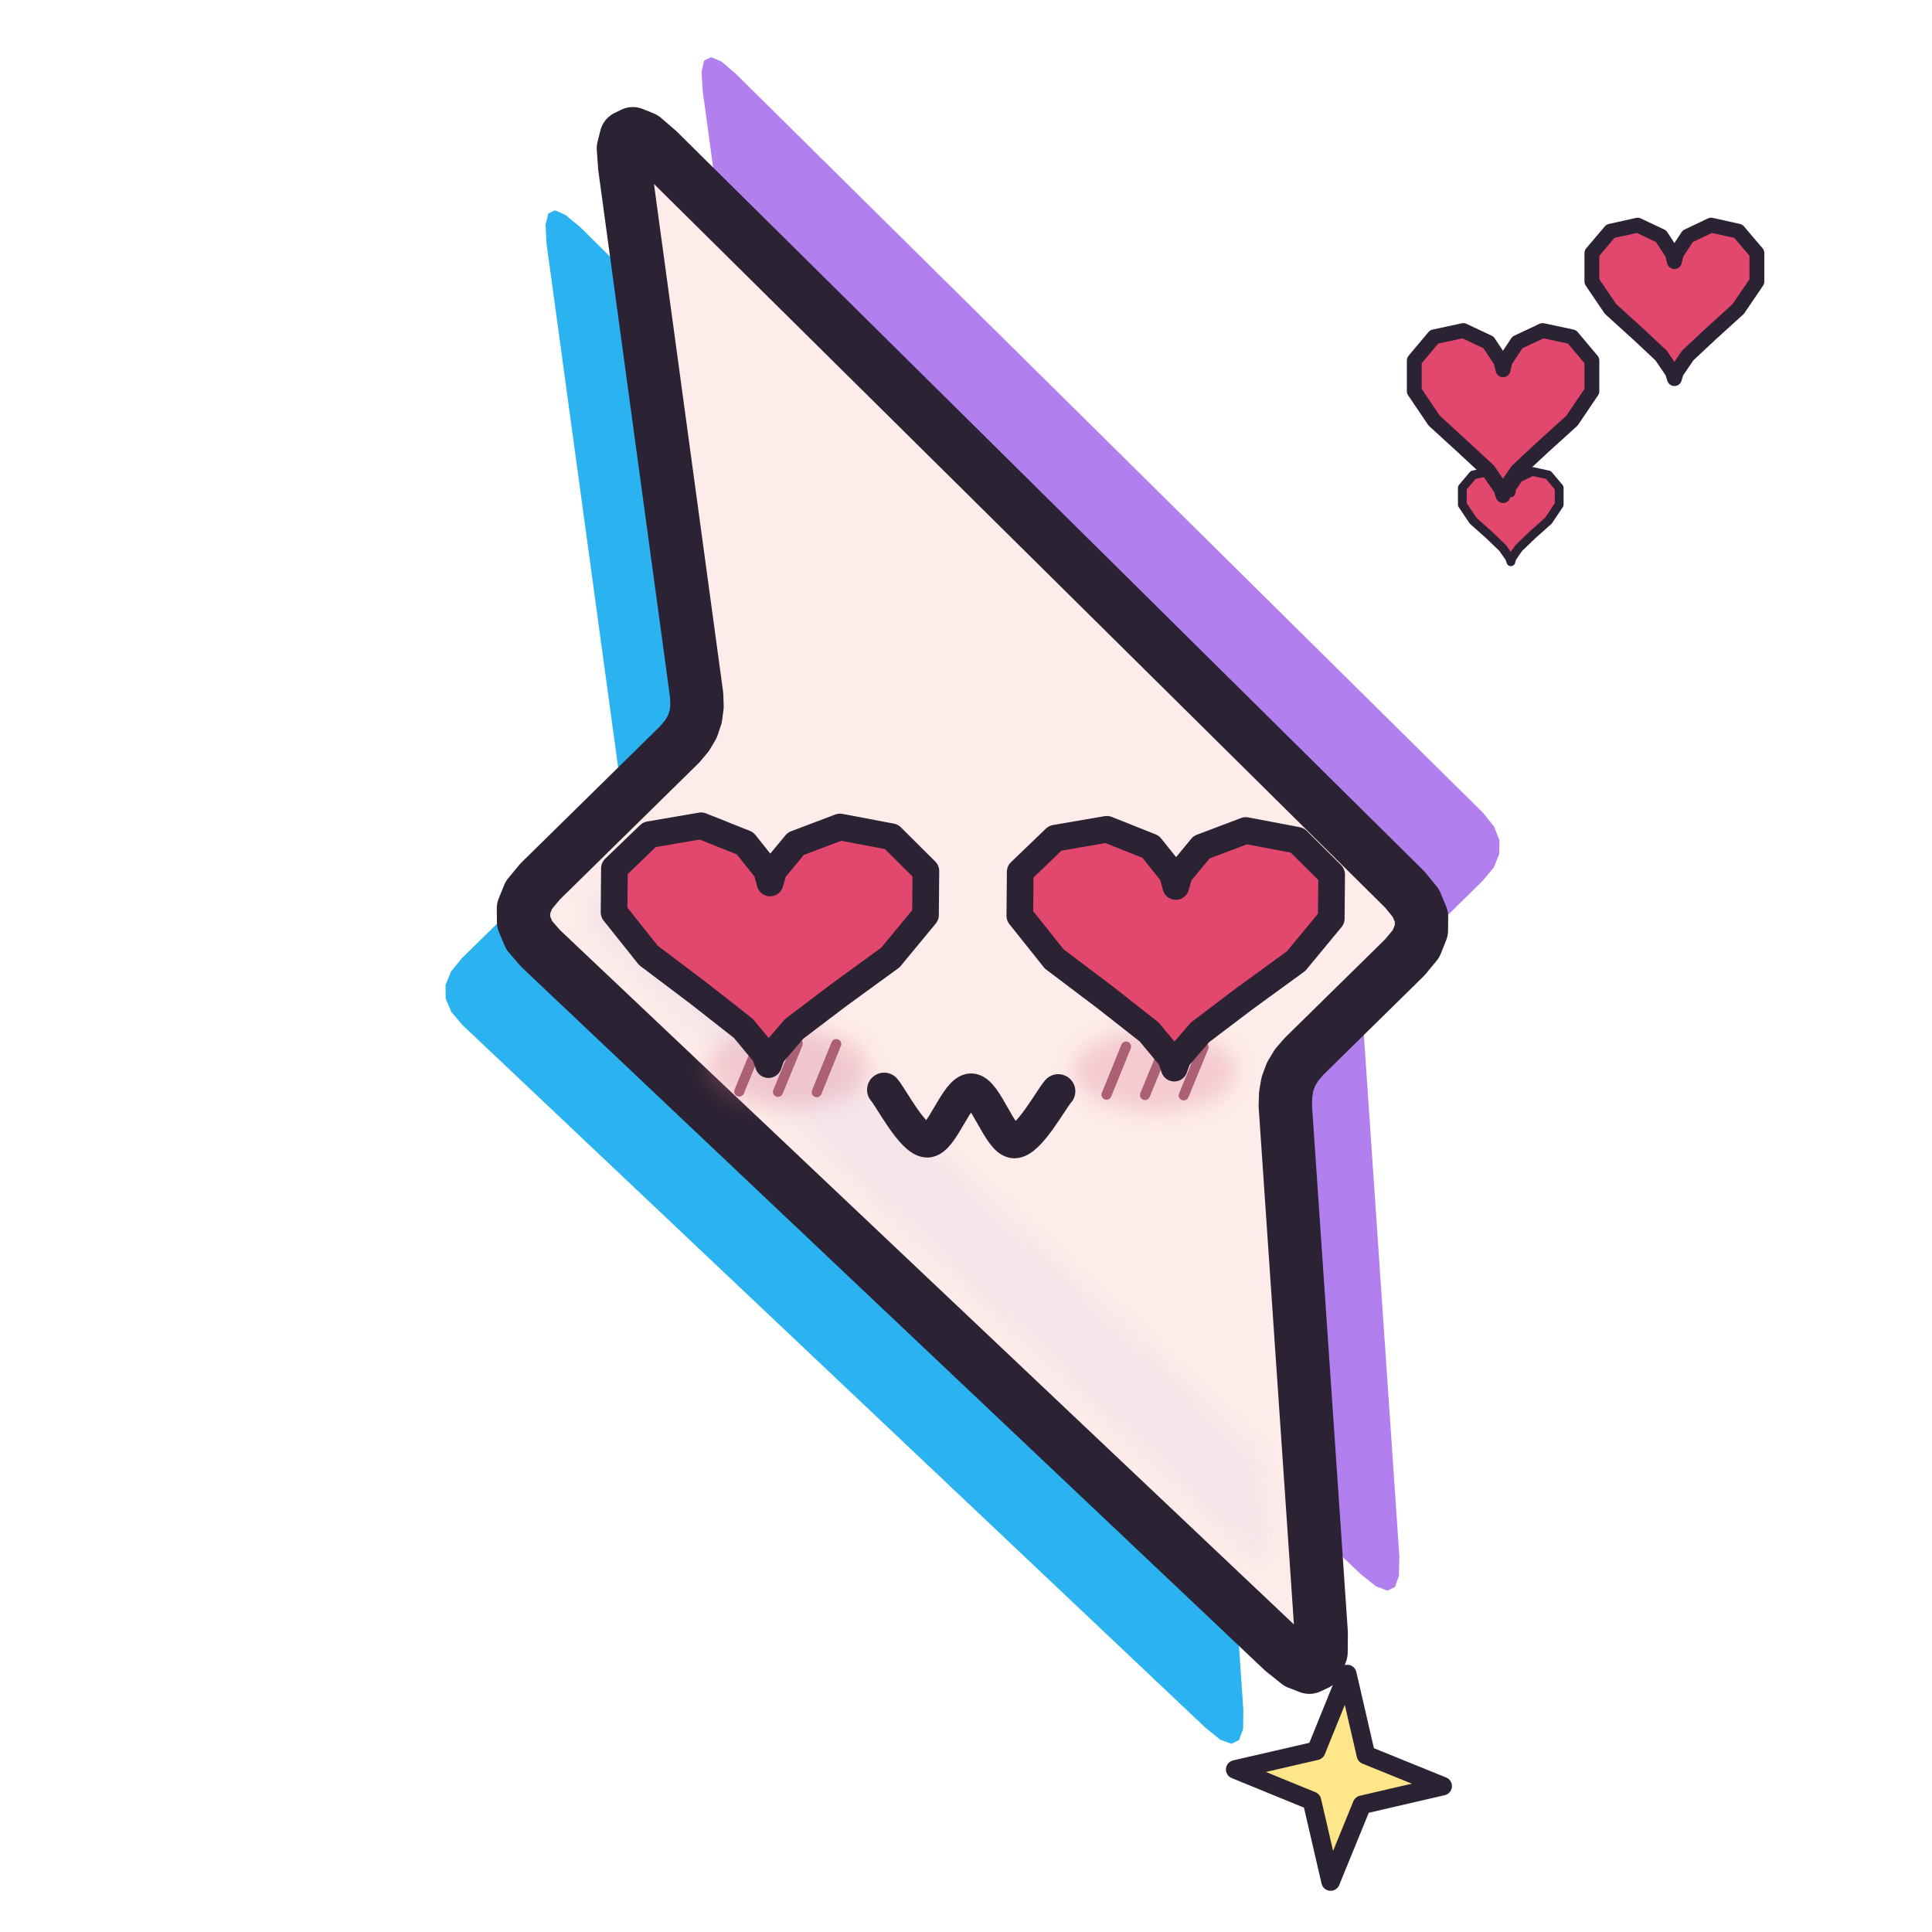
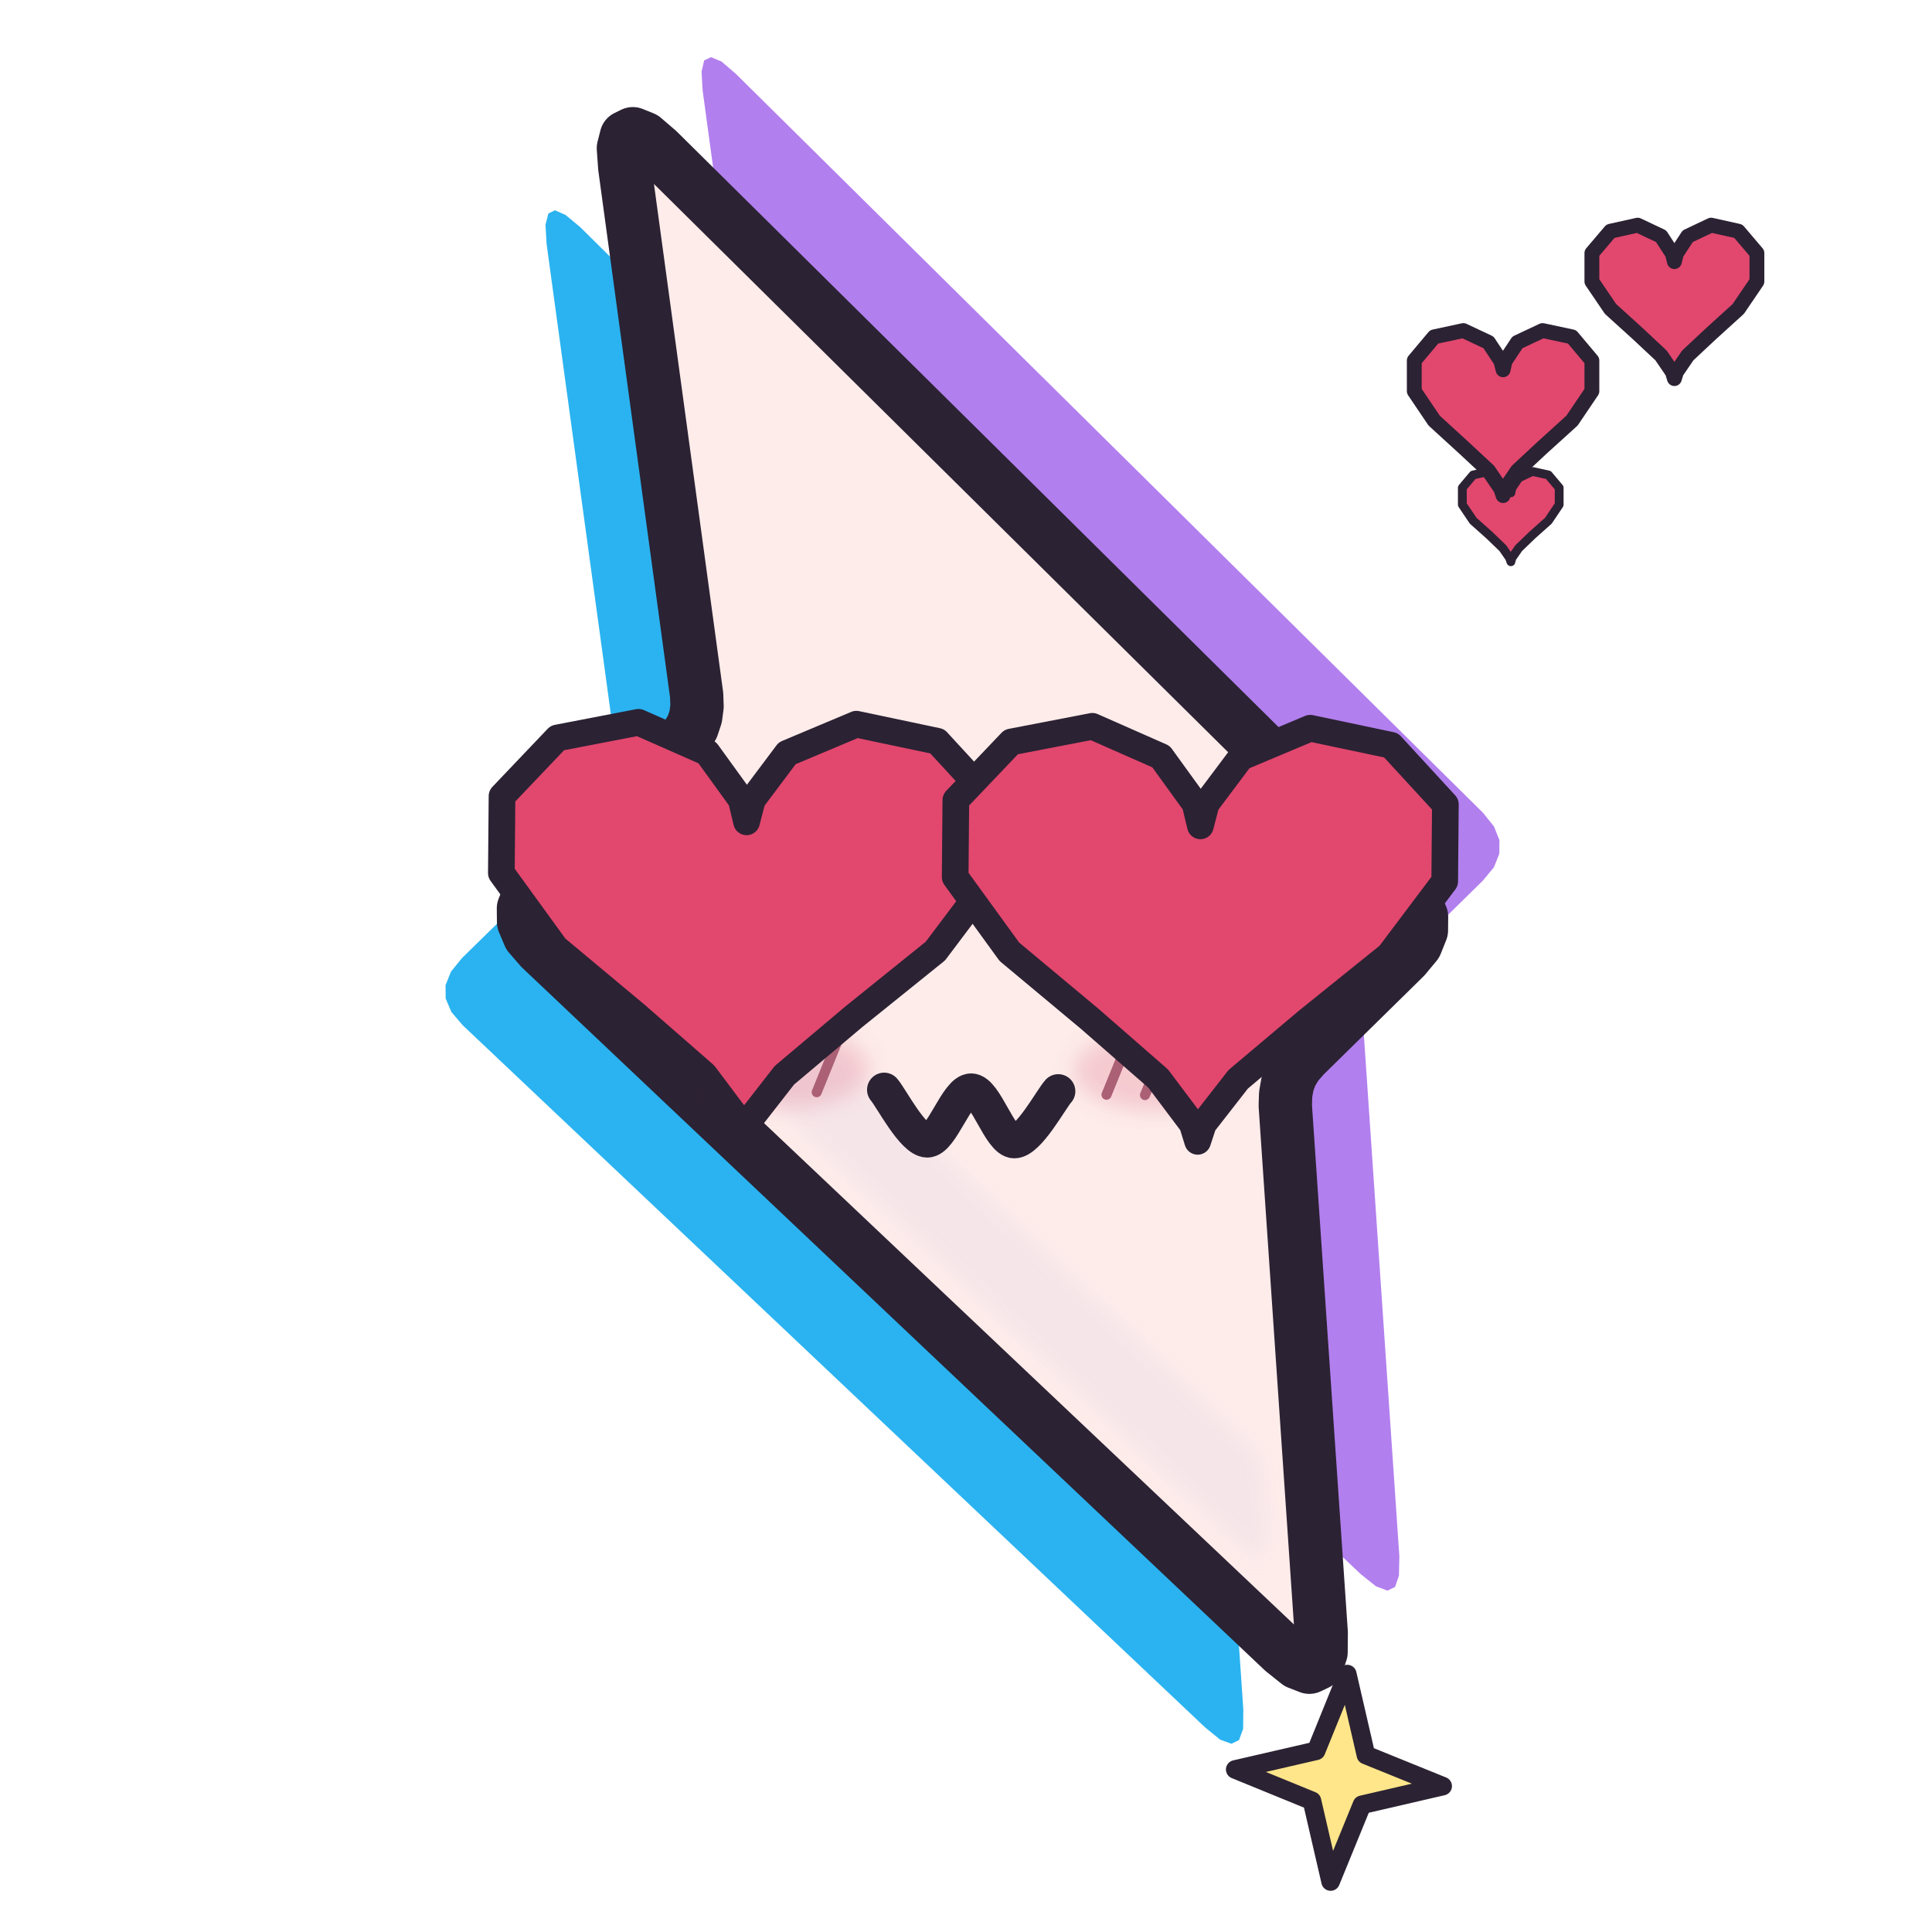
<svg xmlns="http://www.w3.org/2000/svg" viewBox="0 0 768 768" width="128" height="128">
  <defs>
    <filter id="love-soft" x="-20%" y="-20%" width="140%" height="140%">
      <feGaussianBlur stdDeviation="4" />
    </filter>
    <path id="love-0" d="M-1.6 -261.1 2.7 -266.5 4.9 -271.9 4.9 -277.3 2.6 -282.7 -1.8 -288 -301.2 -579.2 -307.1 -584 -311.3 -585.8 -313.9 -584.5 -315 -580 -314.5 -572.4 -284 -362.8 -283.8 -358.4 -284.3 -354.2 -285.6 -350.3 -287.7 -346.7 -290.5 -343.3 -345.7 -288.2 -350 -282.8 -352.1 -277.4 -352 -272.1 -349.7 -266.8 -345.2 -261.6 -47.6 15 -41.6 19.8 -37.1 21.4 -34.1 19.9 -32.5 15.4 -32.5 7.7 -48.6 -201.7 -48.6 -206.2 -47.8 -210.4 -46.4 -214.3 -44.2 -218 -41.3 -221.3Z" fill="#2ab3f0" />
    <path id="love-1" d="M59.8 -322.5 64.2 -327.9 66.3 -333.3 66.3 -338.7 64.1 -344.1 59.7 -349.5 -239.8 -640.6 -245.6 -645.5 -249.8 -647.2 -252.5 -645.9 -253.5 -641.4 -253 -633.9 -222.6 -424.3 -222.3 -419.8 -222.9 -415.7 -224.2 -411.8 -226.2 -408.1 -229.1 -404.7 -284.2 -349.6 -288.5 -344.2 -290.7 -338.9 -290.6 -333.5 -288.2 -328.3 -283.7 -323 13.8 -46.4 19.8 -41.7 24.4 -40 27.4 -41.5 28.9 -46 29 -53.7 12.9 -263.2 12.9 -267.6 13.6 -271.8 15.1 -275.7 17.2 -279.4 20.1 -282.8Z" fill="#b27fee" />
    <path id="love-2" d="M29.1 -291.8 33.5 -297.2 35.6 -302.6 35.6 -308 33.3 -313.4 28.9 -318.7 -270.5 -609.9 -276.3 -614.8 -280.6 -616.5 -283.2 -615.2 -284.3 -610.7 -283.7 -603.2 -253.3 -393.6 -253.1 -389.1 -253.6 -385 -254.9 -381 -257 -377.4 -259.8 -374 -314.9 -318.9 -319.3 -313.5 -321.4 -308.2 -321.3 -302.8 -319 -297.5 -314.4 -292.3 -16.9 -15.7 -10.9 -11 -6.4 -9.3 -3.3 -10.8 -1.8 -15.3 -1.8 -23 -17.9 -232.4 -17.8 -236.9 -17.1 -241.1 -15.7 -245 -13.5 -248.7 -10.6 -252.1Z" fill="#fdecea" />
    <path id="love-3" d="M-279.2 -327.5 -292.7 -314 -295.3 -310.8 -296.6 -307.5 -296.5 -304.3 -295.1 -301.2 -292.4 -298 -33 -56.9 -29.4 -54.1 -26.7 -53.1 -24.9 -54 -24 -56.7 -24 -61.3 -26.4 -92.5Z" fill="#dbcee4" fill-opacity="0.22" filter="url(#love-soft)" />
    <path id="love-4" d="M29.1 -291.8 33.5 -297.2 35.6 -302.6 35.6 -308 33.3 -313.4 28.9 -318.7 -270.5 -609.9 -276.3 -614.8 -280.6 -616.5 -283.2 -615.2 -284.3 -610.7 -283.7 -603.2 -253.3 -393.6 -253.1 -389.1 -253.6 -385 -254.9 -381 -257 -377.4 -259.8 -374 -314.9 -318.9 -319.3 -313.5 -321.4 -308.2 -321.3 -302.8 -319 -297.5 -314.4 -292.3 -16.9 -15.7 -10.9 -11 -6.4 -9.3 -3.3 -10.8 -1.8 -15.3 -1.8 -23 -17.9 -232.4 -17.8 -236.9 -17.1 -241.1 -15.7 -245 -13.5 -248.7 -10.6 -252.1Z" fill="none" stroke="#2B2233" stroke-width="21.2" />
    <path id="love-5" d="M47 37.5 15 45.2 2.8 75.8 -4.9 43.8 -35.5 31.6 -3.4 23.9 8.7 -6.7 16.4 25.4Z" fill="#FFE68A" />
    <path id="love-6" d="M47 37.5 15 45.2 2.8 75.8 -4.9 43.8 -35.5 31.6 -3.4 23.9 8.7 -6.7 16.4 25.4Z" fill="none" stroke="#2B2233" stroke-width="7.4" />
    <path id="love-7" d="M-40.3 -176.6 -43.6 -169.6 -52.6 -164 -65.7 -160.9 -80.2 -160.9 -93.3 -164 -102.4 -169.6 -105.6 -176.6 -102.4 -183.6 -93.3 -189.2 -80.2 -192.4 -65.7 -192.4 -52.6 -189.2 -43.6 -183.6Z" fill="#E27A92" fill-opacity="0.29" filter="url(#love-soft)" />
    <path id="love-8" d="M-92.2 -167 -84.5 -186.2" fill="none" stroke="#ab6076" stroke-width="4" />
    <path id="love-9" d="M-76.8 -167 -69.1 -186.2" fill="none" stroke="#ab6076" stroke-width="4" />
    <path id="love-a" d="M-61.4 -167 -53.8 -186.2" fill="none" stroke="#ab6076" stroke-width="4" />
    <path id="love-b" d="M105.6 -176.6 102.4 -169.6 93.3 -164 80.2 -160.9 65.7 -160.9 52.6 -164 43.6 -169.6 40.3 -176.6 43.6 -183.6 52.6 -189.2 65.7 -192.4 80.2 -192.4 93.3 -189.2 102.4 -183.6Z" fill="#E27A92" fill-opacity="0.29" filter="url(#love-soft)" />
    <path id="love-c" d="M53.8 -167 61.4 -186.2" fill="none" stroke="#ab6076" stroke-width="4" />
    <path id="love-d" d="M69.1 -167 76.8 -186.2" fill="none" stroke="#ab6076" stroke-width="4" />
    <path id="love-e" d="M84.5 -167 92.2 -186.2" fill="none" stroke="#ab6076" stroke-width="4" />
-     <path id="love-f" d="M0 -12 1.4 -17 10.1 -27.7 27.6 -34.5 48.1 -30.8 61.9 -17.3 61.9 0.2 48.1 17.2 27.6 32.4 10.1 45.9 1.4 56.2 0 60.2 -1.4 56.2 -10.1 45.9 -27.6 32.4 -48.1 17.2 -61.9 0.2 -61.9 -17.3 -48.1 -30.8 -27.6 -34.5 -10.1 -27.7 -1.4 -17Z" fill="#E2476E" />
-     <path id="love-g" d="M0 -12 1.4 -17 10.1 -27.7 27.6 -34.5 48.1 -30.8 61.9 -17.3 61.9 0.2 48.1 17.2 27.6 32.4 10.1 45.9 1.4 56.2 0 60.2 -1.4 56.2 -10.1 45.9 -27.6 32.4 -48.1 17.2 -61.9 0.2 -61.9 -17.3 -48.1 -30.8 -27.6 -34.5 -10.1 -27.7 -1.4 -17Z" fill="none" stroke="#2B2233" stroke-width="10.6" />
+     <path id="love-f" d="M0 -20.8 2.2 -29.6 15.9 -48.2 43.3 -60 75.5 -53.5 97.3 -30.2 97.3 0.4 75.5 29.9 43.3 56.3 15.9 79.8 2.2 97.7 0 104.6 -2.2 97.7 -15.9 79.8 -43.3 56.3 -75.5 29.9 -97.3 0.4 -97.3 -30.2 -75.5 -53.5 -43.3 -60 -15.9 -48.2 -2.2 -29.6Z" fill="#E2476E" />
+     <path id="love-g" d="M0 -20.8 2.2 -29.6 15.9 -48.2 43.3 -60 75.5 -53.5 97.3 -30.2 97.3 0.4 75.5 29.9 43.3 56.3 15.9 79.8 2.2 97.7 0 104.6 -2.2 97.7 -15.9 79.8 -43.3 56.3 -75.5 29.9 -97.3 0.4 -97.3 -30.2 -75.5 -53.5 -43.3 -60 -15.9 -48.2 -2.2 -29.6Z" fill="none" stroke="#2B2233" stroke-width="10.6" />
    <path id="love-h" d="M-34.6 -168.2C-31.7 -164.9 -23 -148.2 -17.3 -148.2C-11.5 -148.2 -5.8 -168.2 0 -168.2C5.8 -168.2 11.5 -148.2 17.3 -148.2C23 -148.2 31.7 -164.9 34.6 -168.2" fill="none" stroke="#2B2233" stroke-width="13.6" />
    <path id="love-i" d="M-18.4 -11.5 -18 -13.4 -15.3 -17.4 -9.9 -20 -3.5 -18.6 0.8 -13.5 0.8 -6.8 -3.5 -0.4 -9.9 5.3 -15.3 10.5 -18 14.4 -18.4 15.9 -18.9 14.4 -21.6 10.5 -27 5.3 -33.4 -0.4 -37.7 -6.8 -37.7 -13.5 -33.4 -18.6 -27 -20 -21.6 -17.4 -18.9 -13.4Z" fill="#E2476E" />
    <path id="love-j" d="M-18.4 -11.5 -18 -13.4 -15.3 -17.4 -9.9 -20 -3.5 -18.6 0.8 -13.5 0.8 -6.8 -3.5 -0.4 -9.9 5.3 -15.3 10.5 -18 14.4 -18.4 15.9 -18.9 14.4 -21.6 10.5 -27 5.3 -33.4 -0.4 -37.7 -6.8 -37.7 -13.5 -33.4 -18.6 -27 -20 -21.6 -17.4 -18.9 -13.4Z" fill="none" stroke="#2B2233" stroke-width="3.5" />
    <path id="love-k" d="M-21.5 -60.4 -20.7 -63.9 -15.8 -71.3 -5.8 -76 5.9 -73.5 13.8 -64.1 13.8 -51.9 5.9 -40.2 -5.8 -29.6 -15.8 -20.3 -20.7 -13.1 -21.5 -10.4 -22.4 -13.1 -27.3 -20.3 -37.3 -29.6 -48.9 -40.2 -56.8 -51.9 -56.8 -64.1 -48.9 -73.5 -37.3 -76 -27.3 -71.3 -22.4 -63.9Z" fill="#E2476E" />
    <path id="love-l" d="M-21.5 -60.4 -20.7 -63.9 -15.8 -71.3 -5.8 -76 5.9 -73.5 13.8 -64.1 13.8 -51.9 5.9 -40.2 -5.8 -29.6 -15.8 -20.3 -20.7 -13.1 -21.5 -10.4 -22.4 -13.1 -27.3 -20.3 -37.3 -29.6 -48.9 -40.2 -56.8 -51.9 -56.8 -64.1 -48.9 -73.5 -37.3 -76 -27.3 -71.3 -22.4 -63.9Z" fill="none" stroke="#2B2233" stroke-width="5.9" />
    <path id="love-m" d="M46.6 -103.4 47.4 -106.6 51.9 -113.5 61.2 -117.9 72 -115.5 79.4 -106.8 79.4 -95.5 72 -84.6 61.2 -74.8 51.9 -66.1 47.4 -59.5 46.6 -56.9 45.8 -59.5 41.3 -66.1 32 -74.8 21.2 -84.6 13.8 -95.5 13.8 -106.8 21.2 -115.5 32 -117.9 41.3 -113.5 45.8 -106.6Z" fill="#E2476E" />
    <path id="love-n" d="M46.6 -103.4 47.4 -106.6 51.9 -113.5 61.2 -117.9 72 -115.5 79.4 -106.8 79.4 -95.5 72 -84.6 61.2 -74.8 51.9 -66.1 47.4 -59.5 46.6 -56.9 45.8 -59.5 41.3 -66.1 32 -74.8 21.2 -84.6 13.8 -95.5 13.8 -106.8 21.2 -115.5 32 -117.9 41.3 -113.5 45.8 -106.6Z" fill="none" stroke="#2B2233" stroke-width="5.9" />
  </defs>
  <g stroke-linecap="round" stroke-linejoin="round">
    <use href="#love-0" transform="matrix(1 0.0087 -0.0087 1 526.8 672.1)" />
    <use href="#love-1" transform="matrix(1 0.0087 -0.0087 1 526.8 672.1)" />
    <use href="#love-2" transform="matrix(1 0.0087 -0.0087 1 526.8 672.1)" />
    <use href="#love-3" transform="matrix(1 0.0087 -0.0087 1 526.8 672.1)" />
    <use href="#love-4" transform="matrix(1 0.0087 -0.0087 1 526.8 672.1)" />
    <use href="#love-5" transform="matrix(1 0.0087 -0.0087 1 526.8 672.1)" />
    <use href="#love-6" transform="matrix(1 0.0087 -0.0087 1 526.8 672.1)" />
    <use href="#love-7" transform="matrix(1 0.0087 -0.0087 1 384.6 601.7)" />
    <use href="#love-8" transform="matrix(1 0.0087 -0.0087 1 384.6 601.7)" />
    <use href="#love-9" transform="matrix(1 0.0087 -0.0087 1 384.6 601.7)" />
    <use href="#love-a" transform="matrix(1 0.0087 -0.0087 1 384.6 601.7)" />
    <use href="#love-b" transform="matrix(1 0.0087 -0.0087 1 384.6 601.7)" />
    <use href="#love-c" transform="matrix(1 0.0087 -0.0087 1 384.6 601.7)" />
    <use href="#love-d" transform="matrix(1 0.0087 -0.0087 1 384.6 601.7)" />
    <use href="#love-e" transform="matrix(1 0.0087 -0.0087 1 384.6 601.7)" />
-     <use href="#love-f" transform="matrix(1 0.0087 -0.0087 1 306 363)" />
-     <use href="#love-g" transform="matrix(1 0.0087 -0.0087 1 306 363)" />
-     <use href="#love-f" transform="matrix(1 0.0087 -0.0087 1 467.3 364.4)" />
-     <use href="#love-g" transform="matrix(1 0.0087 -0.0087 1 467.3 364.4)" />
+     <use href="#love-f" transform="matrix(1 0.0087 -0.0087 1 296.6 347.5)" />
+     <use href="#love-g" transform="matrix(1 0.0087 -0.0087 1 296.6 347.5)" />
+     <use href="#love-f" transform="matrix(1 0.0087 -0.0087 1 477 349.1)" />
+     <use href="#love-g" transform="matrix(1 0.0087 -0.0087 1 477 349.1)" />
    <use href="#love-h" transform="matrix(1 0.0087 -0.0087 1 384.6 601.7)" />
    <use href="#love-i" transform="translate(619 207.4)" />
    <use href="#love-j" transform="translate(619 207.4)" />
    <use href="#love-k" transform="translate(619 207.4)" />
    <use href="#love-l" transform="translate(619 207.4)" />
    <use href="#love-m" transform="translate(619 207.4)" />
    <use href="#love-n" transform="translate(619 207.4)" />
  </g>
</svg>
